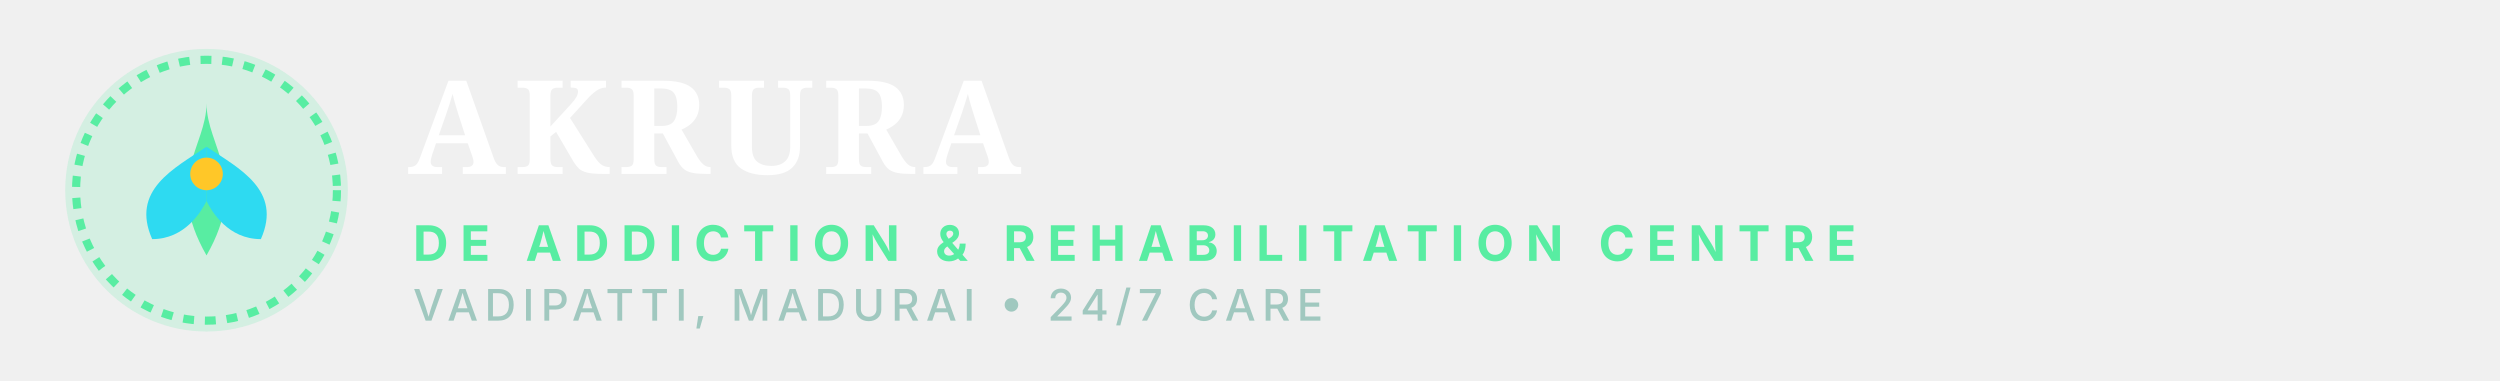
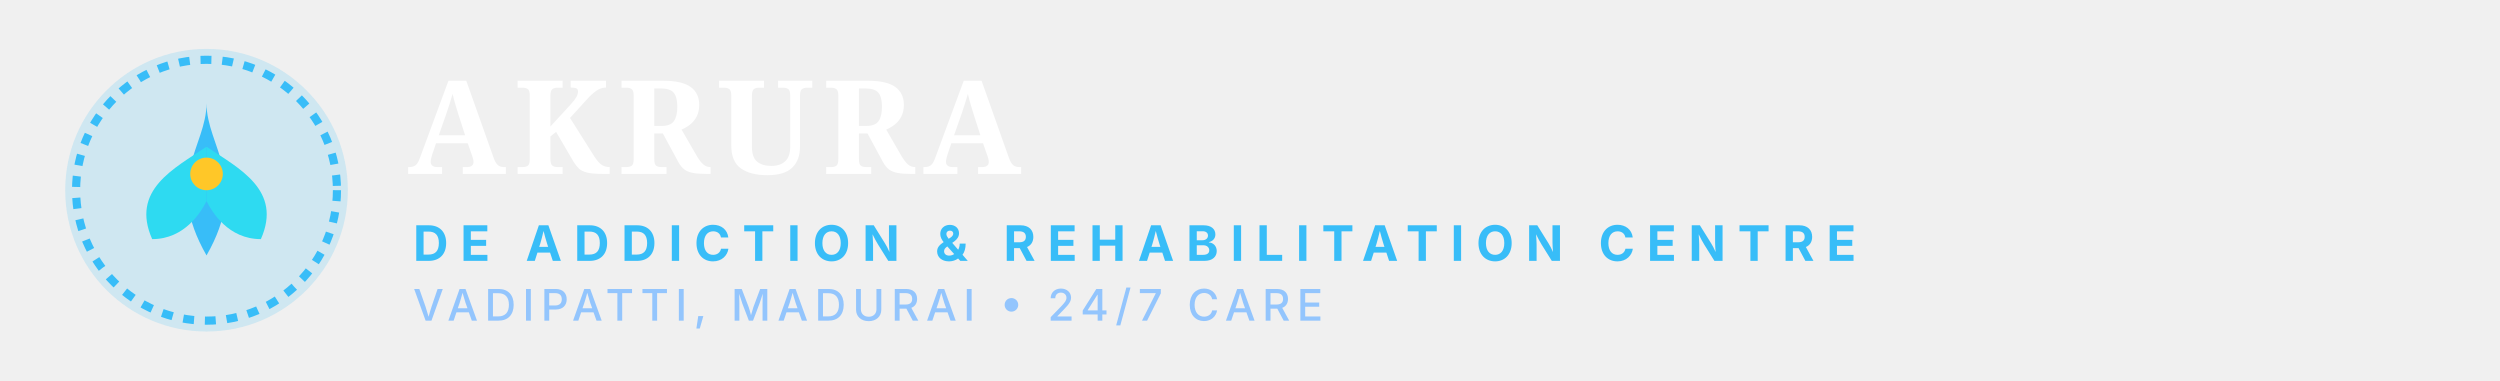
<svg xmlns="http://www.w3.org/2000/svg" viewBox="0 0 460 70" width="100%" height="100%" fill="none">
  <g transform="translate(10, 5)">
-     <circle cx="28" cy="30" r="26" fill="#58EDA2" fill-opacity="0.18" />
-     <circle cx="28" cy="30" r="24" stroke="#58EDA2" stroke-width="1.5" stroke-dasharray="2 2" />
-     <path d="M28 14 C28 22, 20 28, 28 42 C36 28, 28 22, 28 14 Z" fill="#58EDA2" />
+     <circle cx="28" cy="30" r="26" fill="#38BDF8" fill-opacity="0.18" />
+     <circle cx="28" cy="30" r="24" stroke="#38BDF8" stroke-width="1.5" stroke-dasharray="2 2" />
+     <path d="M28 14 C28 22, 20 28, 28 42 C36 28, 28 22, 28 14 Z" fill="#38BDF8" />
    <path d="M28 22 C22 26, 14 30, 18 39 C24 39, 27 34, 28 32 Z" fill="#2EDAF1" />
    <path d="M28 22 C34 26, 42 30, 38 39 C32 39, 29 34, 28 32 Z" fill="#2EDAF1" />
    <circle cx="28" cy="27" r="3" fill="#FFC728" />
  </g>
  <text x="75" y="32" font-family="'Montserrat', 'Cinzel', 'Playfair Display', Georgia, serif" font-size="24" font-weight="800" fill="#FFFFFF" letter-spacing="1.5">AKRURA</text>
-   <text x="76" y="48" font-family="'Montserrat', -apple-system, sans-serif" font-size="9" font-weight="700" fill="#58EDA2" letter-spacing="2.2">DE ADDICTION &amp; REHABILITATION CENTRE</text>
-   <text x="76" y="59" font-family="'Montserrat', -apple-system, sans-serif" font-size="8" font-weight="500" fill="#A0C8BF" letter-spacing="1.2">VADIPATTI, MADURAI • 24/7 CARE</text>
+   <text x="76" y="48" font-family="'Montserrat', -apple-system, sans-serif" font-size="9" font-weight="700" fill="#38BDF8" letter-spacing="2.2">DE ADDICTION &amp; REHABILITATION CENTRE</text>
+   <text x="76" y="59" font-family="'Montserrat', -apple-system, sans-serif" font-size="8" font-weight="500" fill="#93C5FD" letter-spacing="1.2">VADIPATTI, MADURAI • 24/7 CARE</text>
</svg>
